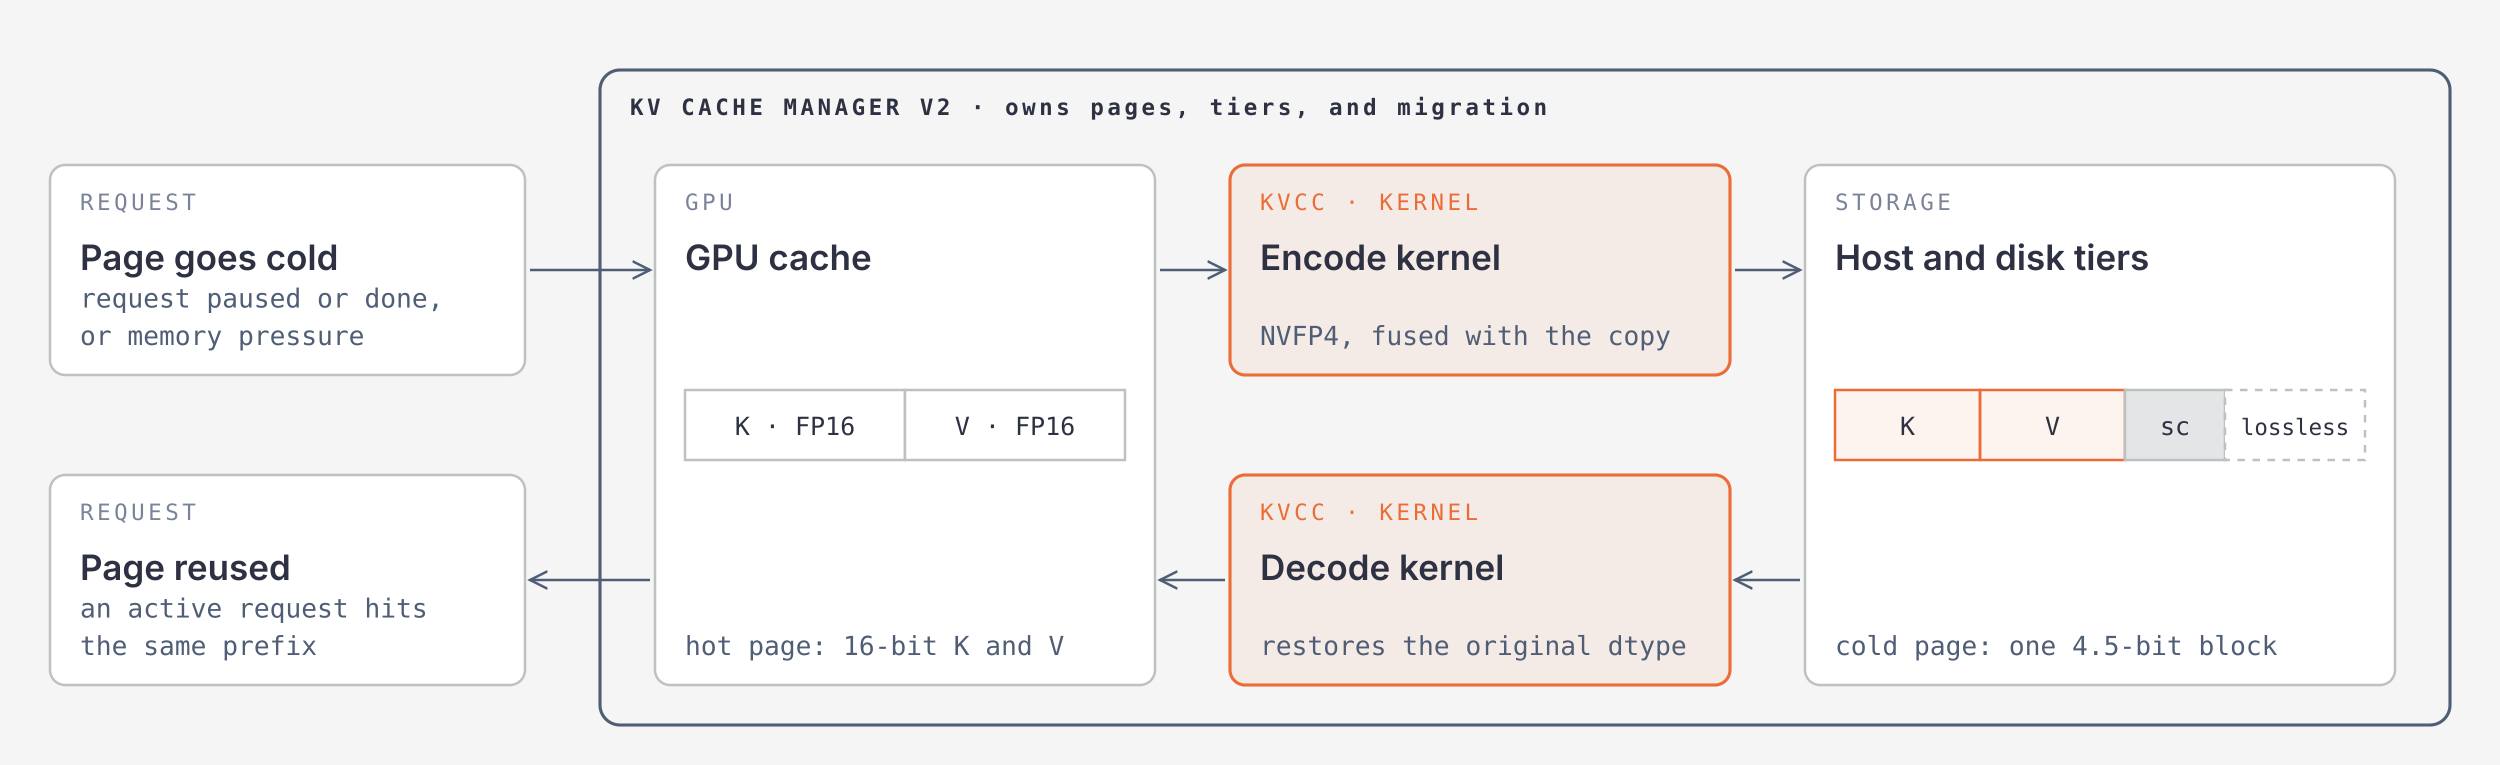
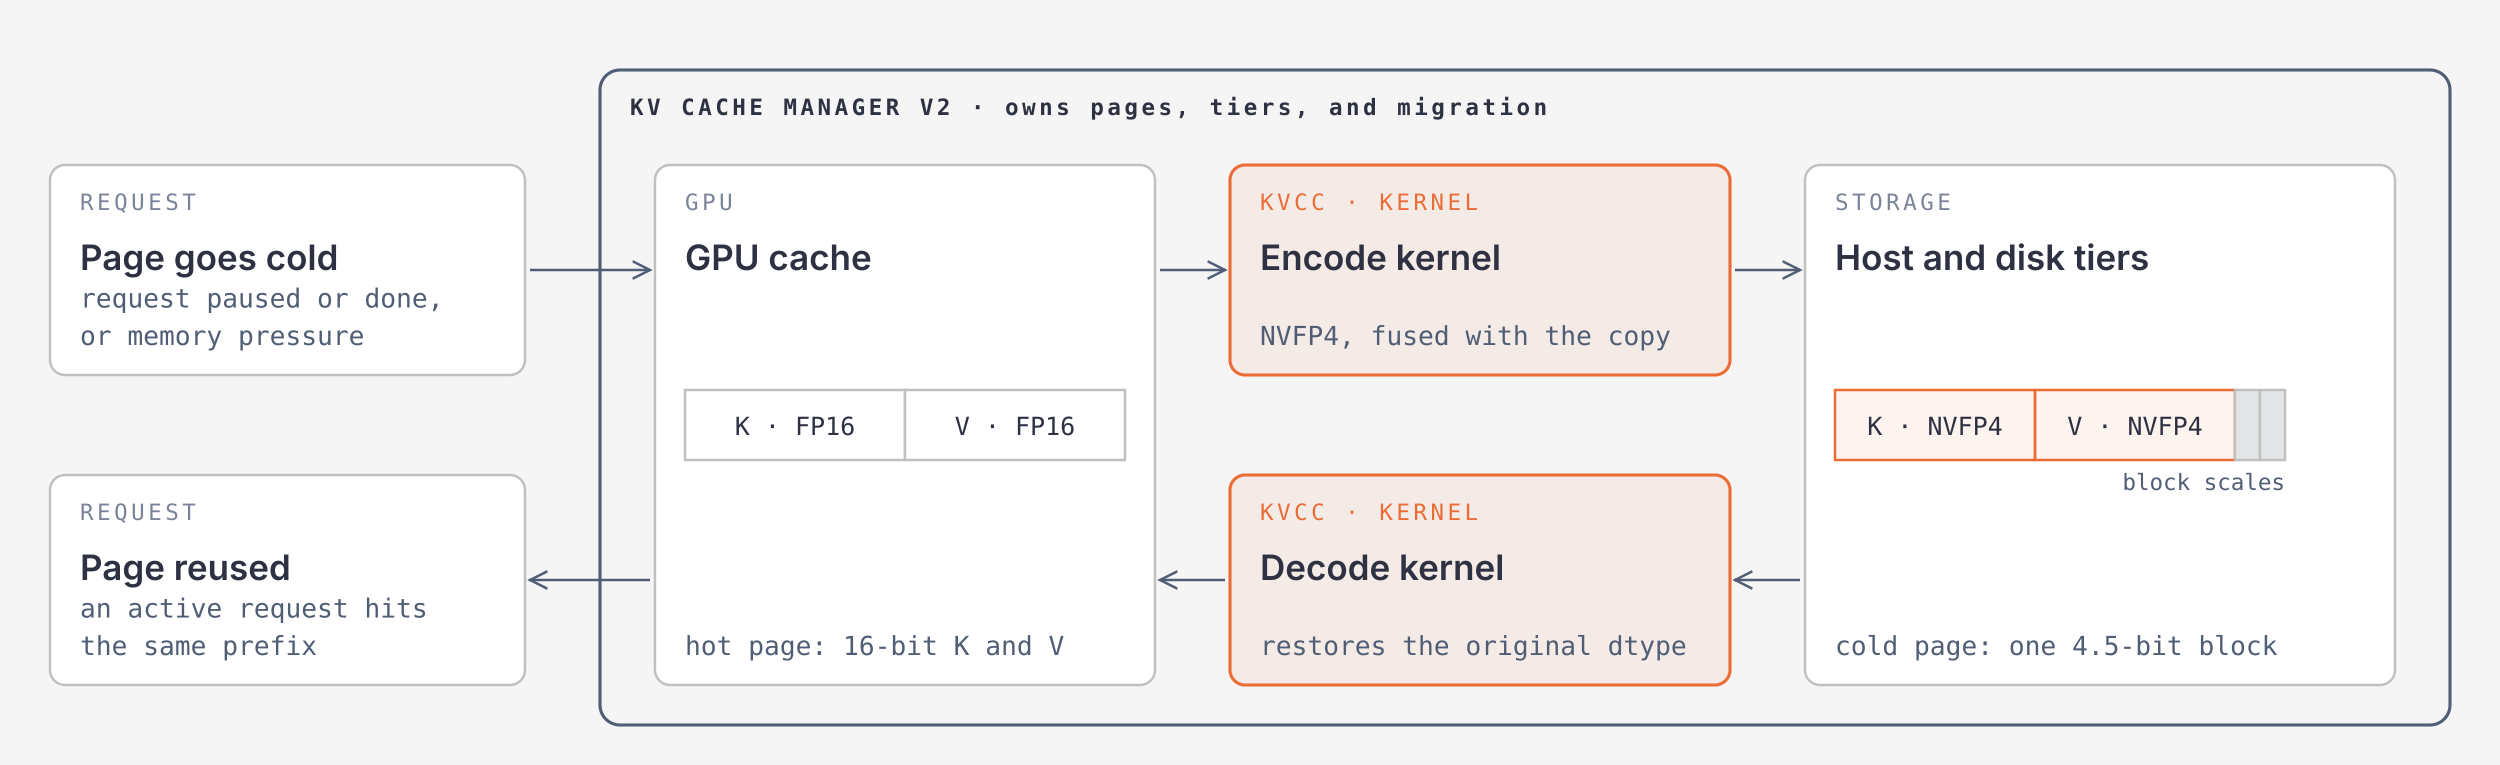
<svg xmlns="http://www.w3.org/2000/svg" viewBox="0 0 1000 306" width="1000" height="306">
  <defs>
    <marker id="ah" markerWidth="8" markerHeight="8" refX="7" refY="4" orient="auto" markerUnits="userSpaceOnUse">
      <path d="M0,0.5 L7,4 L0,7.5" fill="none" stroke="#4f5d75" stroke-width="1" />
    </marker>
  </defs>
  <rect width="1000" height="306" fill="#f5f5f5" />
  <rect x="240" y="28" width="740" height="262" rx="8" fill="none" stroke="#4f5d75" stroke-width="1.25" />
  <text x="252" y="46" font-family="'Geist Mono','SFMono-Regular',Menlo,Consolas,monospace" font-size="9" font-weight="600" letter-spacing="1.4" fill="#2d3142" text-anchor="start">KV CACHE MANAGER V2 · owns pages, tiers, and migration</text>
  <rect x="20" y="66" width="190" height="84" rx="6" fill="#ffffff" stroke="#bfc0c0" stroke-width="1" />
  <text x="32" y="84" font-family="'Geist Mono','SFMono-Regular',Menlo,Consolas,monospace" font-size="9" font-weight="500" letter-spacing="1.4" fill="#7a8399" text-anchor="start">REQUEST</text>
  <text x="32" y="108" font-family="'Geist','Inter',system-ui,-apple-system,'Segoe UI',sans-serif" font-size="14" font-weight="600" fill="#2d3142" text-anchor="start">Page goes cold</text>
  <text x="32" y="123" font-family="'Geist Mono','SFMono-Regular',Menlo,Consolas,monospace" font-size="10.5" font-weight="500" fill="#4f5d75" text-anchor="start">request paused or done,</text>
  <text x="32" y="138" font-family="'Geist Mono','SFMono-Regular',Menlo,Consolas,monospace" font-size="10.5" font-weight="500" fill="#4f5d75" text-anchor="start">or memory pressure</text>
  <rect x="20" y="190" width="190" height="84" rx="6" fill="#ffffff" stroke="#bfc0c0" stroke-width="1" />
  <text x="32" y="208" font-family="'Geist Mono','SFMono-Regular',Menlo,Consolas,monospace" font-size="9" font-weight="500" letter-spacing="1.4" fill="#7a8399" text-anchor="start">REQUEST</text>
  <text x="32" y="232" font-family="'Geist','Inter',system-ui,-apple-system,'Segoe UI',sans-serif" font-size="14" font-weight="600" fill="#2d3142" text-anchor="start">Page reused</text>
  <text x="32" y="247" font-family="'Geist Mono','SFMono-Regular',Menlo,Consolas,monospace" font-size="10.5" font-weight="500" fill="#4f5d75" text-anchor="start">an active request hits</text>
  <text x="32" y="262" font-family="'Geist Mono','SFMono-Regular',Menlo,Consolas,monospace" font-size="10.5" font-weight="500" fill="#4f5d75" text-anchor="start">the same prefix</text>
  <rect x="262" y="66" width="200" height="208" rx="6" fill="#ffffff" stroke="#bfc0c0" stroke-width="1" />
  <text x="274" y="84" font-family="'Geist Mono','SFMono-Regular',Menlo,Consolas,monospace" font-size="9" font-weight="500" letter-spacing="1.4" fill="#7a8399" text-anchor="start">GPU</text>
  <text x="274" y="108" font-family="'Geist','Inter',system-ui,-apple-system,'Segoe UI',sans-serif" font-size="14" font-weight="600" fill="#2d3142" text-anchor="start">GPU cache</text>
  <text x="274" y="262" font-family="'Geist Mono','SFMono-Regular',Menlo,Consolas,monospace" font-size="10.5" font-weight="500" fill="#4f5d75" text-anchor="start">hot page: 16-bit K and V</text>
  <rect x="722" y="66" width="236" height="208" rx="6" fill="#ffffff" stroke="#bfc0c0" stroke-width="1" />
  <text x="734" y="84" font-family="'Geist Mono','SFMono-Regular',Menlo,Consolas,monospace" font-size="9" font-weight="500" letter-spacing="1.4" fill="#7a8399" text-anchor="start">STORAGE</text>
  <text x="734" y="108" font-family="'Geist','Inter',system-ui,-apple-system,'Segoe UI',sans-serif" font-size="14" font-weight="600" fill="#2d3142" text-anchor="start">Host and disk tiers</text>
  <text x="734" y="262" font-family="'Geist Mono','SFMono-Regular',Menlo,Consolas,monospace" font-size="10.5" font-weight="500" fill="#4f5d75" text-anchor="start">cold page: one 4.5-bit block</text>
  <rect x="274.0" y="156.0" width="88.0" height="28" fill="#ffffff" stroke="#bfc0c0" stroke-width="1" />
  <rect x="362.0" y="156.0" width="88.0" height="28" fill="#ffffff" stroke="#bfc0c0" stroke-width="1" />
  <text x="318" y="174.0" font-family="'Geist Mono','SFMono-Regular',Menlo,Consolas,monospace" font-size="10" font-weight="500" fill="#2d3142" text-anchor="middle">K · FP16</text>
  <text x="406" y="174.0" font-family="'Geist Mono','SFMono-Regular',Menlo,Consolas,monospace" font-size="10" font-weight="500" fill="#2d3142" text-anchor="middle">V · FP16</text>
-   <rect x="734.0" y="156.0" width="58.0" height="28" fill="rgba(235,108,54,0.08)" stroke="#eb6c36" stroke-width="1" />
-   <rect x="792.0" y="156.0" width="58.0" height="28" fill="rgba(235,108,54,0.08)" stroke="#eb6c36" stroke-width="1" />
-   <rect x="850.0" y="156.0" width="40.0" height="28" fill="#e4e5e7" stroke="#bfc0c0" stroke-width="1" />
-   <rect x="890.0" y="156.0" width="56.0" height="28" fill="#ffffff" stroke="#bfc0c0" stroke-width="1" stroke-dasharray="3,3" />
-   <text x="763" y="174.0" font-family="'Geist Mono','SFMono-Regular',Menlo,Consolas,monospace" font-size="10" font-weight="500" fill="#2d3142" text-anchor="middle">K</text>
-   <text x="821" y="174.0" font-family="'Geist Mono','SFMono-Regular',Menlo,Consolas,monospace" font-size="10" font-weight="500" fill="#2d3142" text-anchor="middle">V</text>
-   <text x="870" y="174.0" font-family="'Geist Mono','SFMono-Regular',Menlo,Consolas,monospace" font-size="10" font-weight="500" fill="#2d3142" text-anchor="middle">sc</text>
-   <text x="918" y="174.0" font-family="'Geist Mono','SFMono-Regular',Menlo,Consolas,monospace" font-size="9" font-weight="500" fill="#2d3142" text-anchor="middle">lossless</text>
+   <rect x="734.0" y="156.0" width="80.0" height="28" fill="rgba(235,108,54,0.08)" stroke="#eb6c36" stroke-width="1" />
+   <rect x="814.0" y="156.0" width="80.0" height="28" fill="rgba(235,108,54,0.08)" stroke="#eb6c36" stroke-width="1" />
+   <rect x="894.0" y="156.0" width="10.0" height="28" fill="#e4e5e7" stroke="#bfc0c0" stroke-width="1" />
+   <rect x="904.0" y="156.0" width="10.0" height="28" fill="#e4e5e7" stroke="#bfc0c0" stroke-width="1" />
+   <text x="774" y="174.0" font-family="'Geist Mono','SFMono-Regular',Menlo,Consolas,monospace" font-size="10" font-weight="500" fill="#2d3142" text-anchor="middle">K · NVFP4</text>
+   <text x="854" y="174.0" font-family="'Geist Mono','SFMono-Regular',Menlo,Consolas,monospace" font-size="10" font-weight="500" fill="#2d3142" text-anchor="middle">V · NVFP4</text>
+   <text x="914" y="196.0" font-family="'Geist Mono','SFMono-Regular',Menlo,Consolas,monospace" font-size="9" font-weight="500" fill="#4f5d75" text-anchor="end">block scales</text>
  <rect x="492" y="66" width="200" height="84" rx="6" fill="rgba(235,108,54,0.08)" stroke="#eb6c36" stroke-width="1.25" />
  <text x="504" y="84" font-family="'Geist Mono','SFMono-Regular',Menlo,Consolas,monospace" font-size="9" font-weight="500" letter-spacing="1.4" fill="#eb6c36" text-anchor="start">KVCC · KERNEL</text>
  <text x="504" y="108" font-family="'Geist','Inter',system-ui,-apple-system,'Segoe UI',sans-serif" font-size="14" font-weight="600" fill="#2d3142" text-anchor="start">Encode kernel</text>
  <text x="504" y="138" font-family="'Geist Mono','SFMono-Regular',Menlo,Consolas,monospace" font-size="10.5" font-weight="500" fill="#4f5d75" text-anchor="start">NVFP4, fused with the copy</text>
  <rect x="492" y="190" width="200" height="84" rx="6" fill="rgba(235,108,54,0.08)" stroke="#eb6c36" stroke-width="1.25" />
  <text x="504" y="208" font-family="'Geist Mono','SFMono-Regular',Menlo,Consolas,monospace" font-size="9" font-weight="500" letter-spacing="1.4" fill="#eb6c36" text-anchor="start">KVCC · KERNEL</text>
  <text x="504" y="232" font-family="'Geist','Inter',system-ui,-apple-system,'Segoe UI',sans-serif" font-size="14" font-weight="600" fill="#2d3142" text-anchor="start">Decode kernel</text>
  <text x="504" y="262" font-family="'Geist Mono','SFMono-Regular',Menlo,Consolas,monospace" font-size="10.5" font-weight="500" fill="#4f5d75" text-anchor="start">restores the original dtype</text>
  <path d="M212,108.0 L260,108.0" fill="none" stroke="#4f5d75" stroke-width="1" marker-end="url(#ah)" />
  <path d="M464,108.0 L490,108.0" fill="none" stroke="#4f5d75" stroke-width="1" marker-end="url(#ah)" />
  <path d="M694,108.0 L720,108.0" fill="none" stroke="#4f5d75" stroke-width="1" marker-end="url(#ah)" />
  <path d="M720,232.0 L694,232.0" fill="none" stroke="#4f5d75" stroke-width="1" marker-end="url(#ah)" />
  <path d="M490,232.0 L464,232.0" fill="none" stroke="#4f5d75" stroke-width="1" marker-end="url(#ah)" />
  <path d="M260,232.0 L212,232.0" fill="none" stroke="#4f5d75" stroke-width="1" marker-end="url(#ah)" />
</svg>
